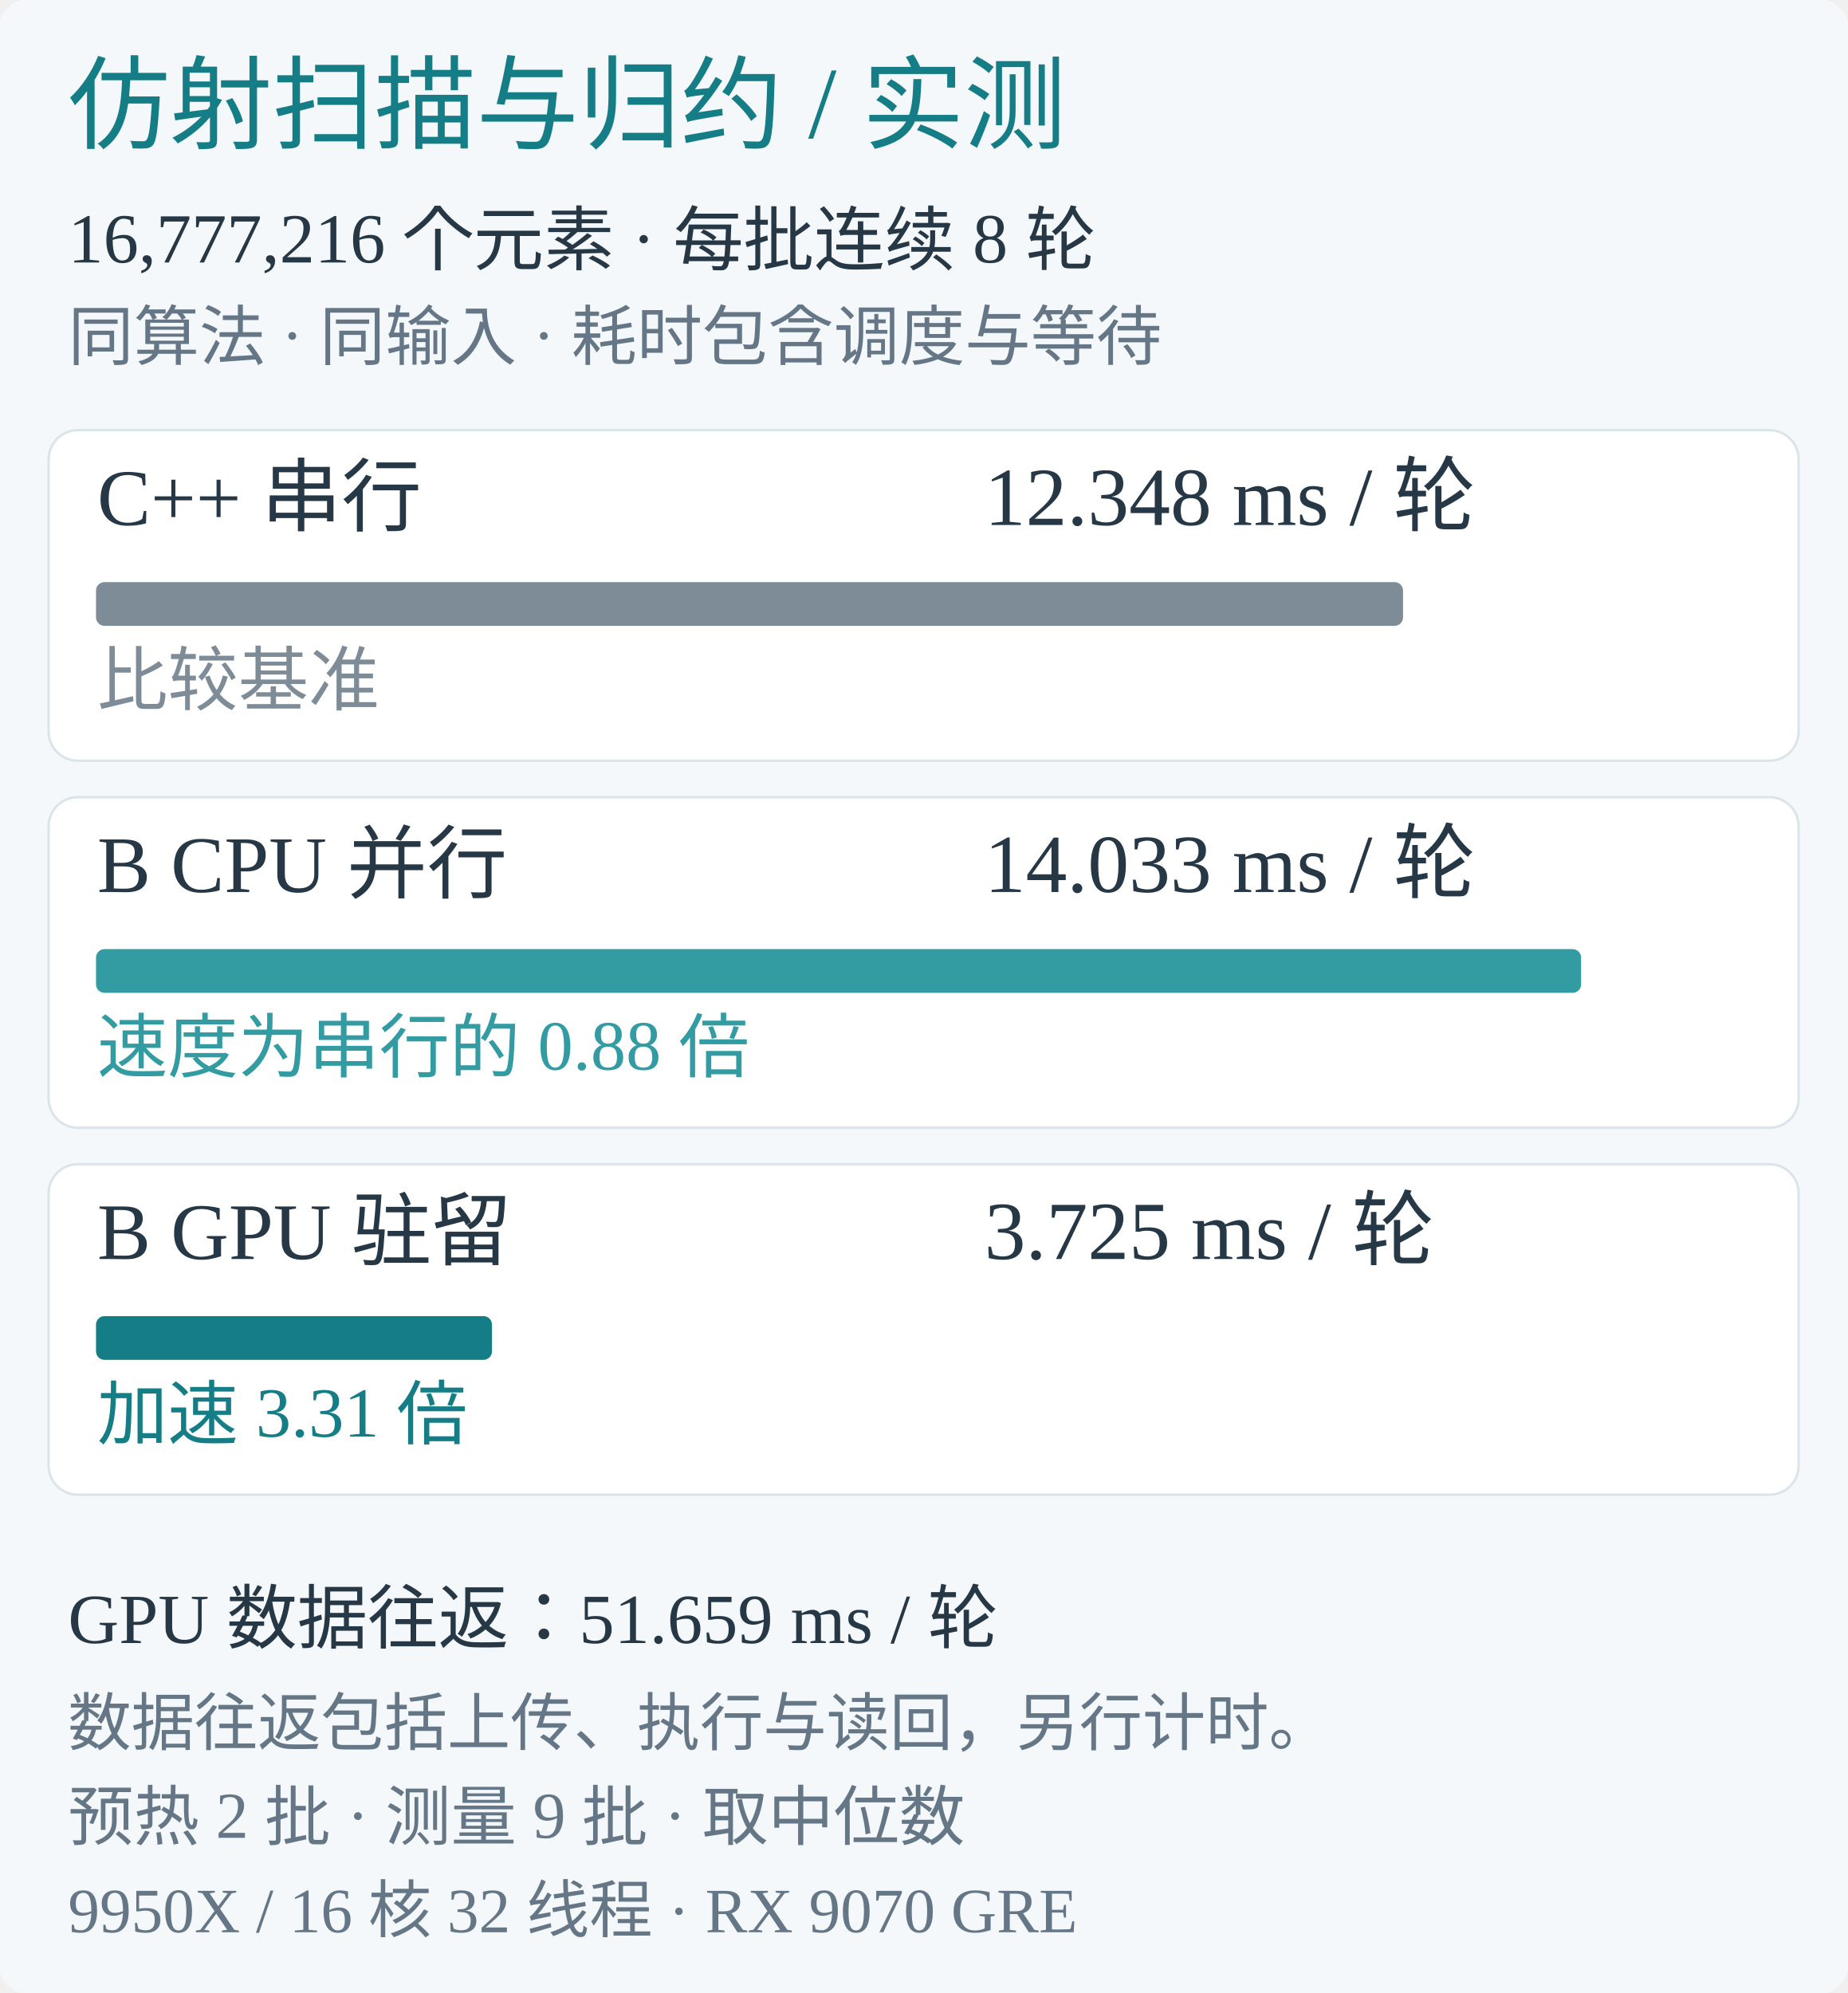
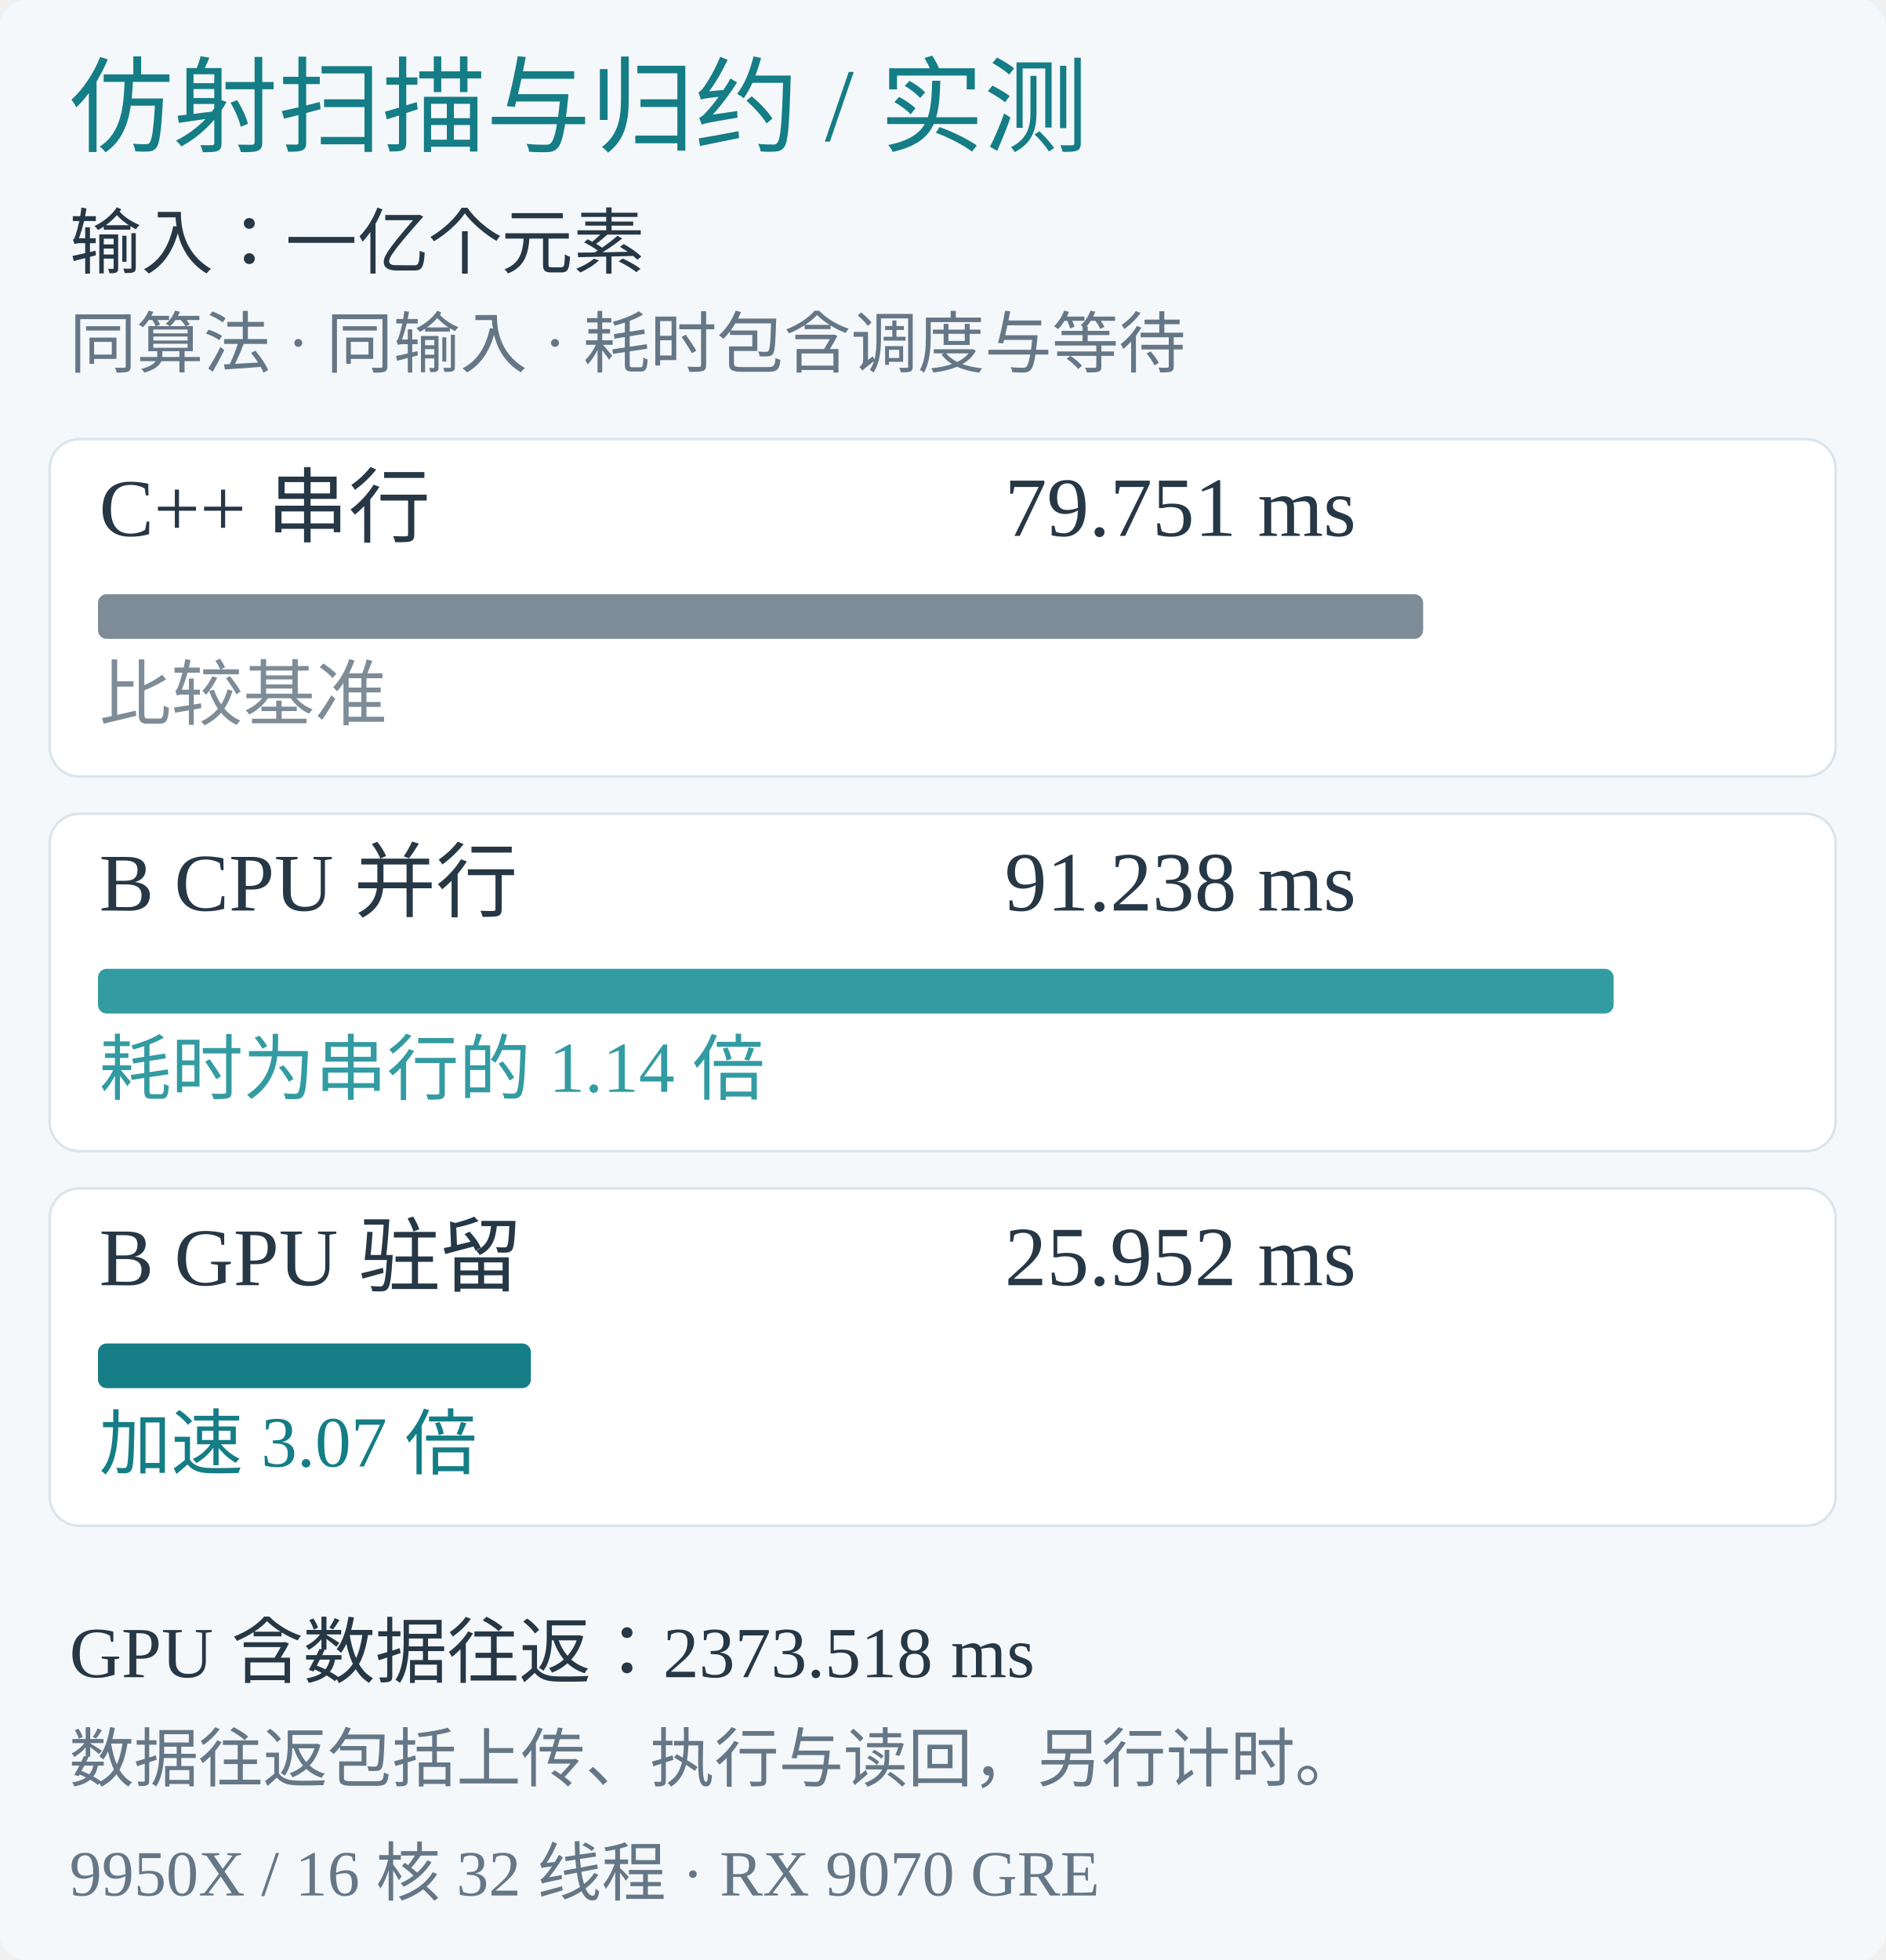
- <svg xmlns="http://www.w3.org/2000/svg" width="760" height="820">
-   <rect x="0" y="0" width="760" height="820" rx="12" fill="#f5f8fa" stroke="#f5f8fa" />
+ <svg xmlns="http://www.w3.org/2000/svg" width="760" height="790">
+   <rect x="0" y="0" width="760" height="790" rx="12" fill="#f5f8fa" stroke="#f5f8fa" />
  <text x="28" y="58" font-size="42" fill="#147d86">仿射扫描与归约 / 实测</text>
-   <text x="28" y="108" font-size="29" fill="#263746">16,777,216 个元素 · 每批连续 8 轮</text>
+   <text x="28" y="108" font-size="29" fill="#263746">输入：一亿个元素</text>
  <text x="28" y="148" font-size="27" fill="#657787">同算法 · 同输入 · 耗时包含调度与等待</text>
  <rect x="20" y="177" width="720" height="136" rx="12" fill="#ffffff" stroke="#d9e4eb" />
  <text x="40" y="216" font-size="33" fill="#263746">C++ 串行</text>
-   <text x="405" y="216" font-size="34" fill="#263746">12.348 ms / 轮</text>
-   <rect x="40" y="240" width="536.742" height="17" rx="3" fill="#7e8c97" stroke="#7e8c97" />
+   <text x="405" y="216" font-size="34" fill="#263746">79.751 ms</text>
+   <rect x="40" y="240" width="533.203" height="17" rx="3" fill="#7e8c97" stroke="#7e8c97" />
  <text x="40" y="290" font-size="29" fill="#7e8c97">比较基准</text>
  <rect x="20" y="328" width="720" height="136" rx="12" fill="#ffffff" stroke="#d9e4eb" />
  <text x="40" y="367" font-size="33" fill="#263746">B CPU 并行</text>
-   <text x="405" y="367" font-size="34" fill="#263746">14.033 ms / 轮</text>
+   <text x="405" y="367" font-size="34" fill="#263746">91.238 ms</text>
  <rect x="40" y="391" width="610.0" height="17" rx="3" fill="#339ba2" stroke="#339ba2" />
-   <text x="40" y="441" font-size="29" fill="#339ba2">速度为串行的 0.88 倍</text>
+   <text x="40" y="441" font-size="29" fill="#339ba2">耗时为串行的 1.14 倍</text>
  <rect x="20" y="479" width="720" height="136" rx="12" fill="#ffffff" stroke="#d9e4eb" />
  <text x="40" y="518" font-size="33" fill="#263746">B GPU 驻留</text>
-   <text x="405" y="518" font-size="34" fill="#263746">3.725 ms / 轮</text>
-   <rect x="40" y="542" width="161.917" height="17" rx="3" fill="#147d86" stroke="#147d86" />
-   <text x="40" y="592" font-size="29" fill="#147d86">加速 3.31 倍</text>
-   <text x="28" y="676" font-size="29" fill="#263746">GPU 数据往返：51.659 ms / 轮</text>
+   <text x="405" y="518" font-size="34" fill="#263746">25.952 ms</text>
+   <rect x="40" y="542" width="173.511" height="17" rx="3" fill="#147d86" stroke="#147d86" />
+   <text x="40" y="592" font-size="29" fill="#147d86">加速 3.07 倍</text>
+   <text x="28" y="676" font-size="29" fill="#263746">GPU 含数据往返：2373.518 ms</text>
  <text x="28" y="718" font-size="26" fill="#657787">数据往返包括上传、执行与读回，另行计时。</text>
-   <text x="28" y="757" font-size="27" fill="#657787">预热 2 批 · 测量 9 批 · 取中位数</text>
-   <text x="28" y="795" font-size="26" fill="#657787">9950X / 16 核 32 线程 · RX 9070 GRE</text>
+   <text x="28" y="764" font-size="26" fill="#657787">9950X / 16 核 32 线程 · RX 9070 GRE</text>
</svg>
